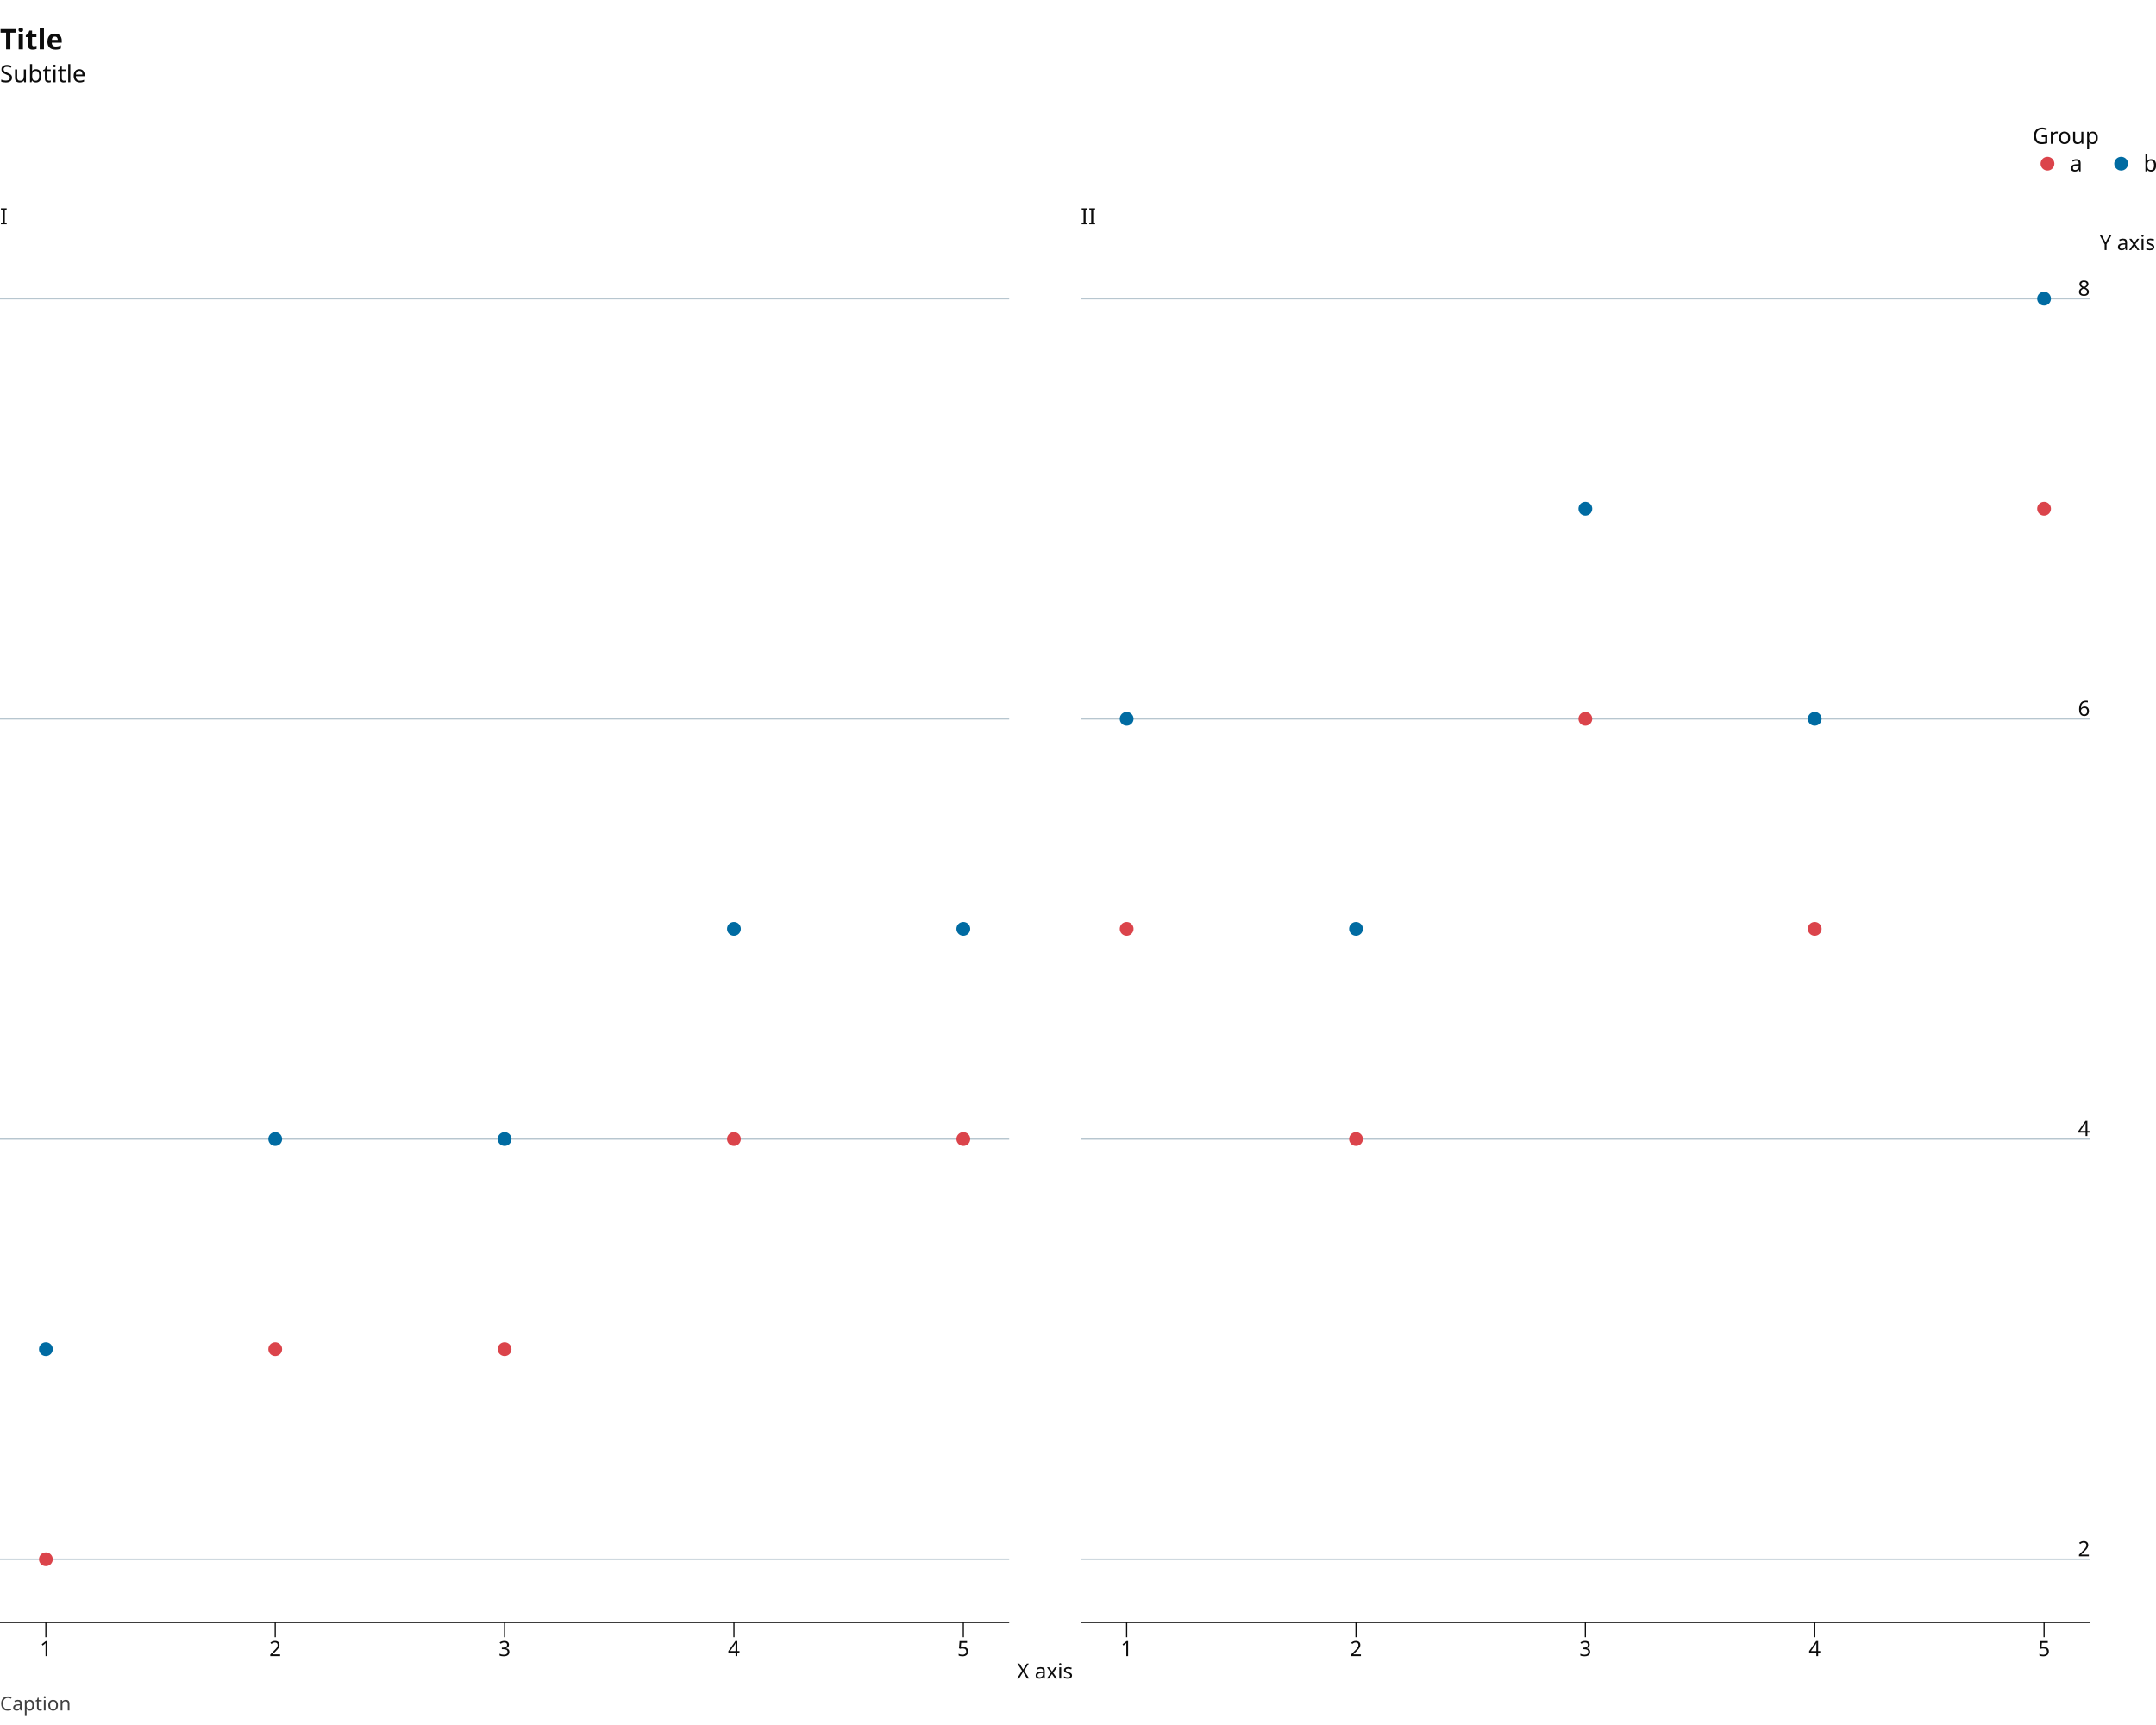
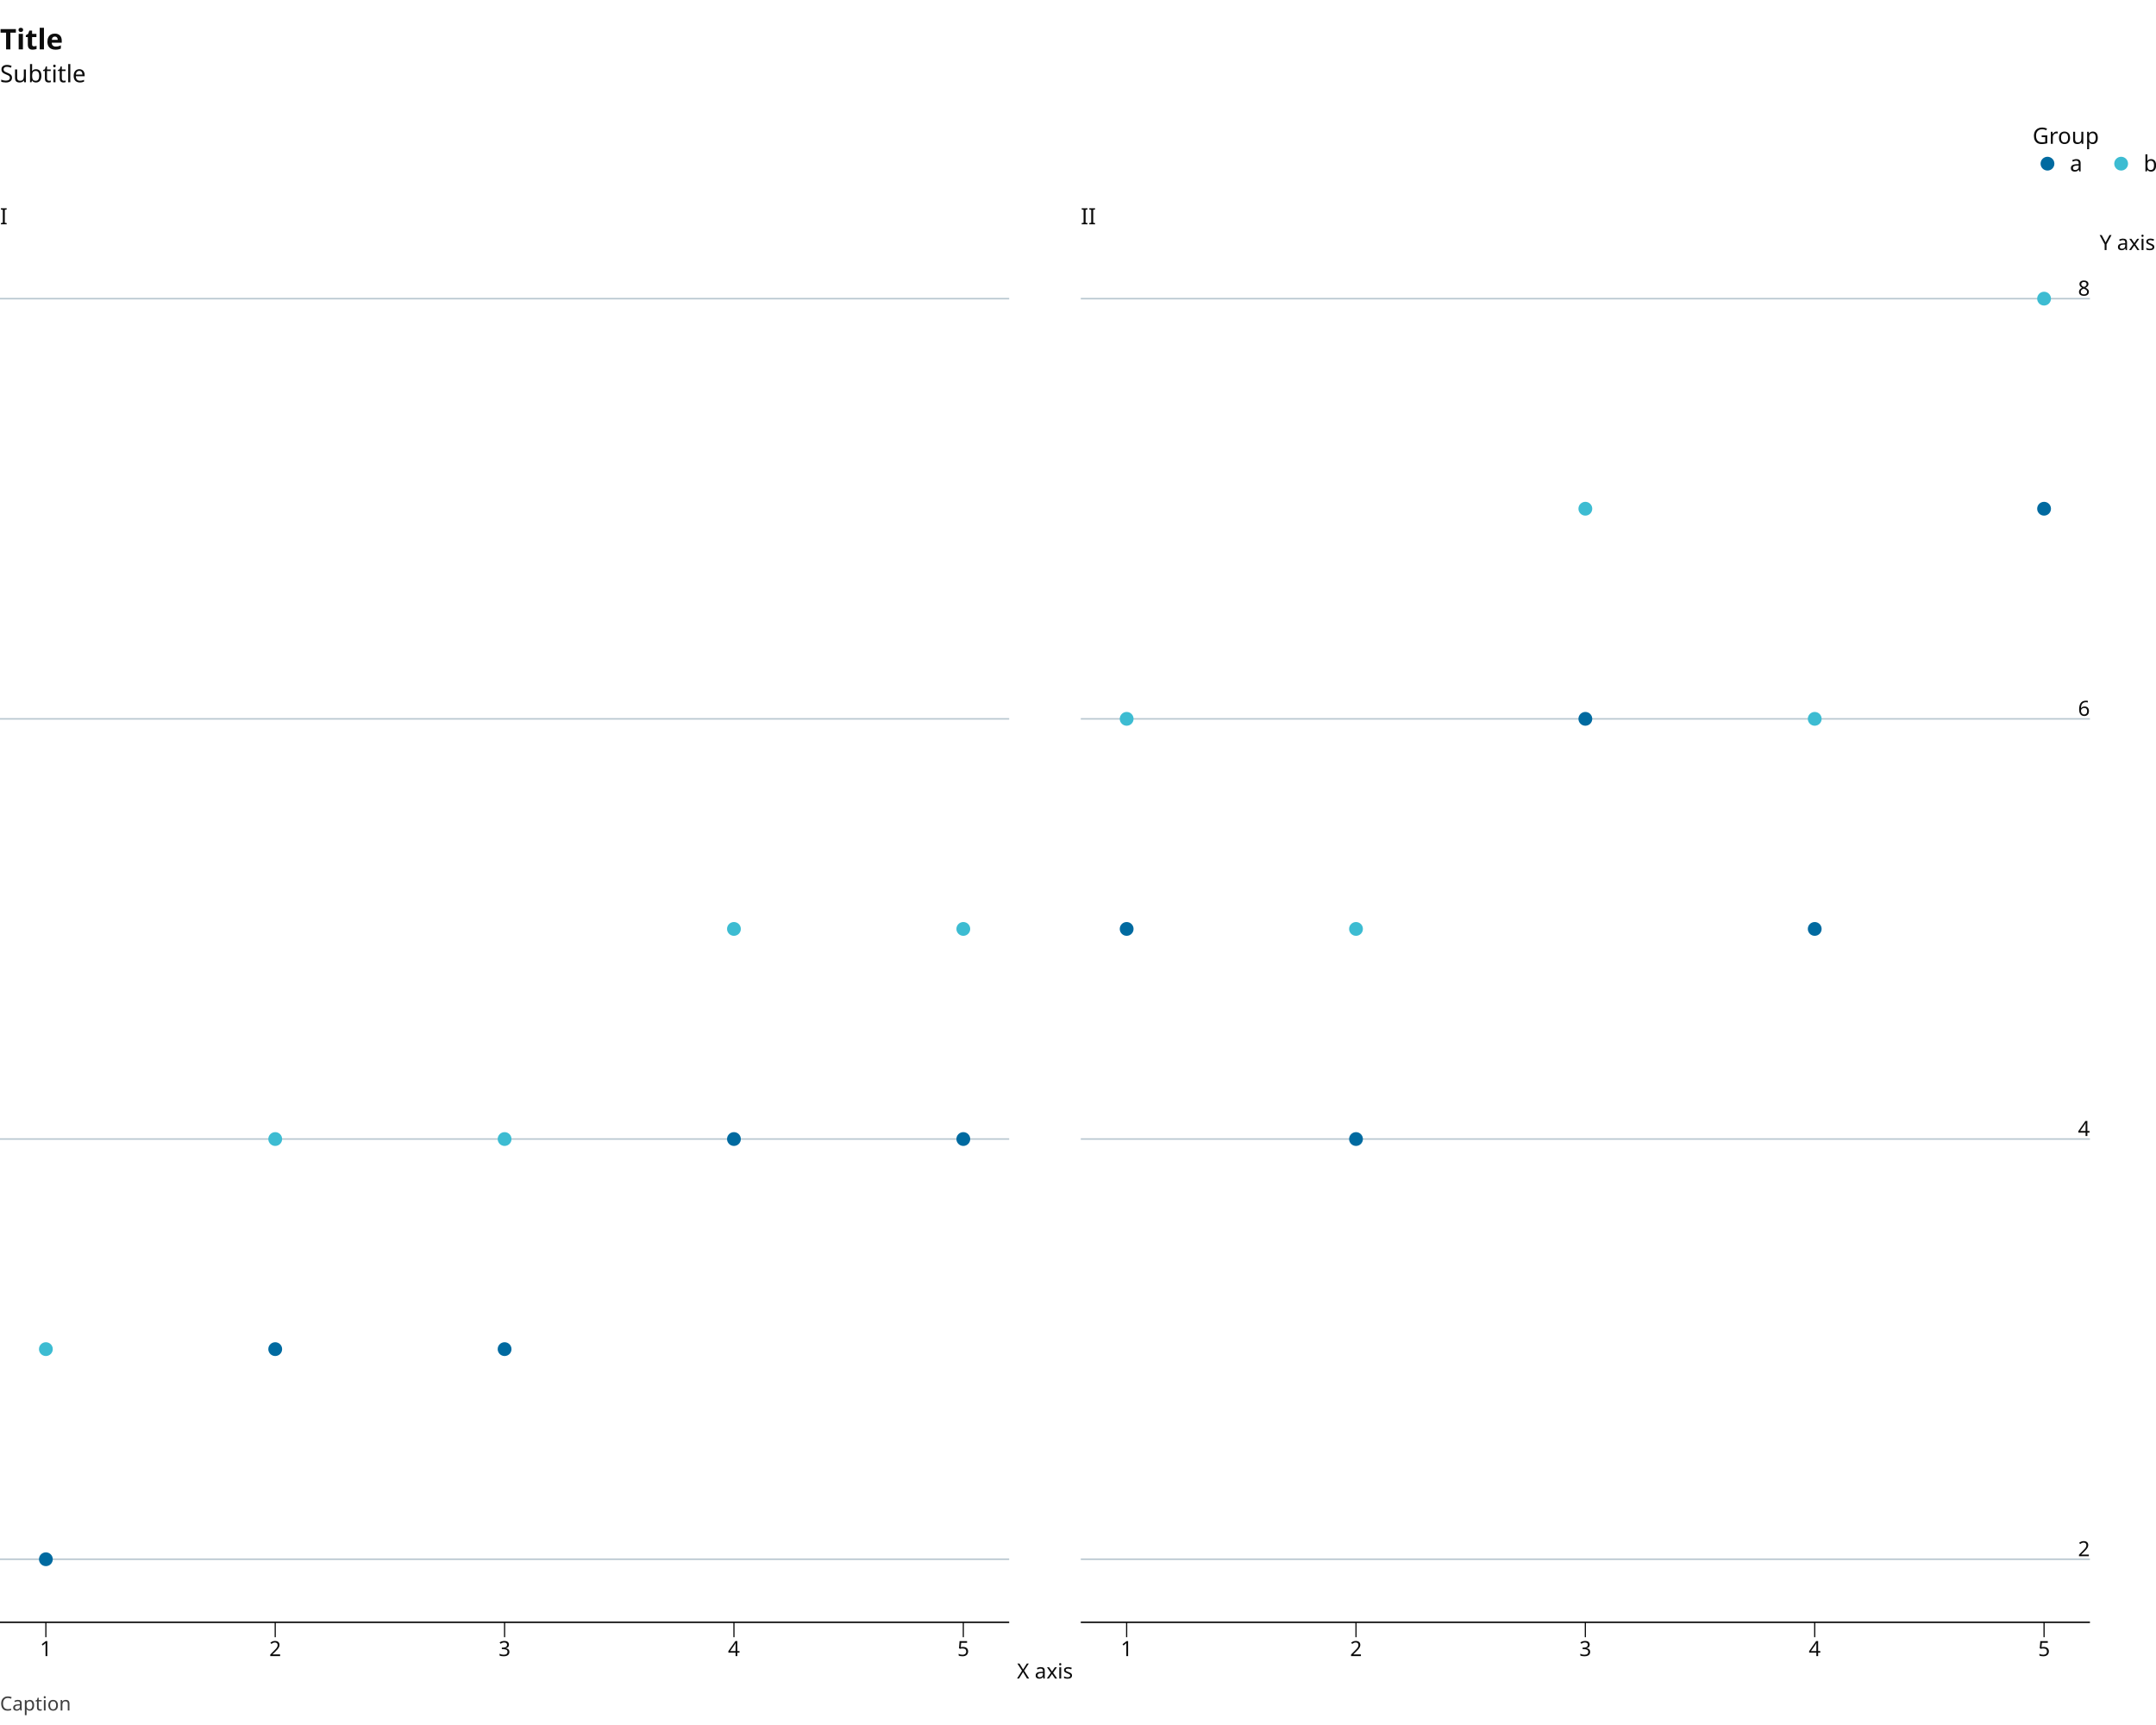
<svg xmlns="http://www.w3.org/2000/svg" class="svglite" data-engine-version="2.0" width="720.00pt" height="576.00pt" viewBox="0 0 720.00 576.00">
  <defs>
    <style type="text/css">
    .svglite line, .svglite polyline, .svglite polygon, .svglite path, .svglite rect, .svglite circle {
      fill: none;
      stroke: #000000;
      stroke-linecap: round;
      stroke-linejoin: round;
      stroke-miterlimit: 10.00;
    }
  </style>
  </defs>
  <rect width="100%" height="100%" style="stroke: none; fill: #FFFFFF;" />
  <defs>
    <clipPath id="cpMC4wMHw3MjAuMDB8MC4wMHw1NzYuMDA=">
      <rect x="0.00" y="0.00" width="720.00" height="576.00" />
    </clipPath>
  </defs>
  <g clip-path="url(#cpMC4wMHw3MjAuMDB8MC4wMHw1NzYuMDA=)">
    <rect x="0" y="0.00" width="720.00" height="576.00" style="stroke-width: 0.50; stroke: none; fill: #FFFFFF;" />
  </g>
  <defs>
    <clipPath id="cpMC4wMHwzMzcuMDJ8NzguNjd8NTQxLjcw">
      <rect x="0" y="78.67" width="337.02" height="463.02" />
    </clipPath>
  </defs>
  <g clip-path="url(#cpMC4wMHwzMzcuMDJ8NzguNjd8NTQxLjcw)">
    <polyline points="0,520.65 337.02,520.65 " style="stroke-width: 0.50; stroke: #B7C6CF; stroke-linecap: butt;" />
    <polyline points="0,380.34 337.02,380.34 " style="stroke-width: 0.50; stroke: #B7C6CF; stroke-linecap: butt;" />
    <polyline points="0,240.03 337.02,240.03 " style="stroke-width: 0.50; stroke: #B7C6CF; stroke-linecap: butt;" />
    <polyline points="0,99.72 337.02,99.72 " style="stroke-width: 0.50; stroke: #B7C6CF; stroke-linecap: butt;" />
-     <circle cx="15.32" cy="520.65" r="1.95" style="stroke-width: 0.71; stroke: #DB444B; fill: #DB444B;" />
-     <circle cx="168.51" cy="450.49" r="1.95" style="stroke-width: 0.71; stroke: #DB444B; fill: #DB444B;" />
-     <circle cx="321.70" cy="380.34" r="1.95" style="stroke-width: 0.71; stroke: #DB444B; fill: #DB444B;" />
-     <circle cx="91.91" cy="450.49" r="1.95" style="stroke-width: 0.71; stroke: #DB444B; fill: #DB444B;" />
-     <circle cx="245.10" cy="380.34" r="1.95" style="stroke-width: 0.71; stroke: #DB444B; fill: #DB444B;" />
-     <circle cx="15.32" cy="450.49" r="1.95" style="stroke-width: 0.71; stroke: #006BA2; fill: #006BA2;" />
-     <circle cx="168.51" cy="380.34" r="1.95" style="stroke-width: 0.71; stroke: #006BA2; fill: #006BA2;" />
-     <circle cx="321.70" cy="310.18" r="1.95" style="stroke-width: 0.71; stroke: #006BA2; fill: #006BA2;" />
-     <circle cx="91.91" cy="380.34" r="1.95" style="stroke-width: 0.71; stroke: #006BA2; fill: #006BA2;" />
-     <circle cx="245.10" cy="310.18" r="1.95" style="stroke-width: 0.71; stroke: #006BA2; fill: #006BA2;" />
+     <circle cx="15.32" cy="520.65" r="1.95" style="stroke-width: 0.71; stroke: #006AA0; fill: #006AA0;" />
+     <circle cx="168.51" cy="450.49" r="1.95" style="stroke-width: 0.71; stroke: #006AA0; fill: #006AA0;" />
+     <circle cx="321.70" cy="380.34" r="1.95" style="stroke-width: 0.71; stroke: #006AA0; fill: #006AA0;" />
+     <circle cx="91.91" cy="450.49" r="1.95" style="stroke-width: 0.71; stroke: #006AA0; fill: #006AA0;" />
+     <circle cx="245.10" cy="380.34" r="1.95" style="stroke-width: 0.71; stroke: #006AA0; fill: #006AA0;" />
+     <circle cx="15.32" cy="450.49" r="1.95" style="stroke-width: 0.71; stroke: #3DBCD2; fill: #3DBCD2;" />
+     <circle cx="168.51" cy="380.34" r="1.95" style="stroke-width: 0.71; stroke: #3DBCD2; fill: #3DBCD2;" />
+     <circle cx="321.70" cy="310.18" r="1.95" style="stroke-width: 0.71; stroke: #3DBCD2; fill: #3DBCD2;" />
+     <circle cx="91.91" cy="380.34" r="1.95" style="stroke-width: 0.71; stroke: #3DBCD2; fill: #3DBCD2;" />
+     <circle cx="245.10" cy="310.18" r="1.95" style="stroke-width: 0.71; stroke: #3DBCD2; fill: #3DBCD2;" />
  </g>
  <g clip-path="url(#cpMC4wMHw3MjAuMDB8MC4wMHw1NzYuMDA=)">
</g>
  <defs>
    <clipPath id="cpMzYwLjkzfDY5Ny45NHw3OC42N3w1NDEuNzA=">
      <rect x="360.93" y="78.67" width="337.02" height="463.02" />
    </clipPath>
  </defs>
  <g clip-path="url(#cpMzYwLjkzfDY5Ny45NHw3OC42N3w1NDEuNzA=)">
    <polyline points="360.93,520.65 697.94,520.65 " style="stroke-width: 0.50; stroke: #B7C6CF; stroke-linecap: butt;" />
    <polyline points="360.93,380.34 697.94,380.34 " style="stroke-width: 0.50; stroke: #B7C6CF; stroke-linecap: butt;" />
    <polyline points="360.93,240.03 697.94,240.03 " style="stroke-width: 0.50; stroke: #B7C6CF; stroke-linecap: butt;" />
    <polyline points="360.93,99.72 697.94,99.72 " style="stroke-width: 0.50; stroke: #B7C6CF; stroke-linecap: butt;" />
-     <circle cx="452.84" cy="380.34" r="1.95" style="stroke-width: 0.71; stroke: #DB444B; fill: #DB444B;" />
-     <circle cx="606.03" cy="310.18" r="1.95" style="stroke-width: 0.71; stroke: #DB444B; fill: #DB444B;" />
-     <circle cx="376.25" cy="310.18" r="1.95" style="stroke-width: 0.71; stroke: #DB444B; fill: #DB444B;" />
-     <circle cx="529.43" cy="240.03" r="1.95" style="stroke-width: 0.71; stroke: #DB444B; fill: #DB444B;" />
-     <circle cx="682.62" cy="169.87" r="1.95" style="stroke-width: 0.71; stroke: #DB444B; fill: #DB444B;" />
-     <circle cx="452.84" cy="310.18" r="1.95" style="stroke-width: 0.71; stroke: #006BA2; fill: #006BA2;" />
-     <circle cx="606.03" cy="240.03" r="1.95" style="stroke-width: 0.71; stroke: #006BA2; fill: #006BA2;" />
-     <circle cx="376.25" cy="240.03" r="1.95" style="stroke-width: 0.71; stroke: #006BA2; fill: #006BA2;" />
-     <circle cx="529.43" cy="169.87" r="1.95" style="stroke-width: 0.71; stroke: #006BA2; fill: #006BA2;" />
-     <circle cx="682.62" cy="99.72" r="1.95" style="stroke-width: 0.71; stroke: #006BA2; fill: #006BA2;" />
+     <circle cx="452.84" cy="380.34" r="1.95" style="stroke-width: 0.71; stroke: #006AA0; fill: #006AA0;" />
+     <circle cx="606.03" cy="310.18" r="1.95" style="stroke-width: 0.71; stroke: #006AA0; fill: #006AA0;" />
+     <circle cx="376.25" cy="310.18" r="1.95" style="stroke-width: 0.71; stroke: #006AA0; fill: #006AA0;" />
+     <circle cx="529.43" cy="240.03" r="1.95" style="stroke-width: 0.71; stroke: #006AA0; fill: #006AA0;" />
+     <circle cx="682.62" cy="169.87" r="1.95" style="stroke-width: 0.71; stroke: #006AA0; fill: #006AA0;" />
+     <circle cx="452.84" cy="310.18" r="1.95" style="stroke-width: 0.71; stroke: #3DBCD2; fill: #3DBCD2;" />
+     <circle cx="606.03" cy="240.03" r="1.95" style="stroke-width: 0.71; stroke: #3DBCD2; fill: #3DBCD2;" />
+     <circle cx="376.25" cy="240.03" r="1.95" style="stroke-width: 0.71; stroke: #3DBCD2; fill: #3DBCD2;" />
+     <circle cx="529.43" cy="169.87" r="1.95" style="stroke-width: 0.71; stroke: #3DBCD2; fill: #3DBCD2;" />
+     <circle cx="682.62" cy="99.72" r="1.95" style="stroke-width: 0.71; stroke: #3DBCD2; fill: #3DBCD2;" />
  </g>
  <g clip-path="url(#cpMC4wMHw3MjAuMDB8MC4wMHw1NzYuMDA=)">
    <text x="0" y="74.90" style="font-size: 7.50px; fill: #0C0C0C; font-family: sans;" textLength="2.08px" lengthAdjust="spacingAndGlyphs">I</text>
    <text x="360.93" y="74.90" style="font-size: 7.50px; fill: #0C0C0C; font-family: sans;" textLength="4.17px" lengthAdjust="spacingAndGlyphs">II</text>
    <polyline points="0,541.70 337.02,541.70 " style="stroke-width: 0.50; stroke: #0C0C0C; stroke-linecap: butt;" />
    <polyline points="15.32,546.68 15.32,541.70 " style="stroke-width: 0.40; stroke: #0C0C0C; stroke-linecap: butt;" />
    <polyline points="91.91,546.68 91.91,541.70 " style="stroke-width: 0.40; stroke: #0C0C0C; stroke-linecap: butt;" />
    <polyline points="168.51,546.68 168.51,541.70 " style="stroke-width: 0.40; stroke: #0C0C0C; stroke-linecap: butt;" />
    <polyline points="245.10,546.68 245.10,541.70 " style="stroke-width: 0.40; stroke: #0C0C0C; stroke-linecap: butt;" />
    <polyline points="321.70,546.68 321.70,541.70 " style="stroke-width: 0.40; stroke: #0C0C0C; stroke-linecap: butt;" />
    <text x="15.32" y="552.99" text-anchor="middle" style="font-size: 7.00px; fill: #0C0C0C; font-family: sans;" textLength="3.89px" lengthAdjust="spacingAndGlyphs">1</text>
    <text x="91.91" y="552.99" text-anchor="middle" style="font-size: 7.00px; fill: #0C0C0C; font-family: sans;" textLength="3.89px" lengthAdjust="spacingAndGlyphs">2</text>
    <text x="168.51" y="552.99" text-anchor="middle" style="font-size: 7.00px; fill: #0C0C0C; font-family: sans;" textLength="3.89px" lengthAdjust="spacingAndGlyphs">3</text>
    <text x="245.10" y="552.99" text-anchor="middle" style="font-size: 7.00px; fill: #0C0C0C; font-family: sans;" textLength="3.89px" lengthAdjust="spacingAndGlyphs">4</text>
    <text x="321.70" y="552.99" text-anchor="middle" style="font-size: 7.00px; fill: #0C0C0C; font-family: sans;" textLength="3.89px" lengthAdjust="spacingAndGlyphs">5</text>
    <polyline points="360.93,541.70 697.94,541.70 " style="stroke-width: 0.50; stroke: #0C0C0C; stroke-linecap: butt;" />
    <polyline points="376.25,546.68 376.25,541.70 " style="stroke-width: 0.40; stroke: #0C0C0C; stroke-linecap: butt;" />
    <polyline points="452.84,546.68 452.84,541.70 " style="stroke-width: 0.40; stroke: #0C0C0C; stroke-linecap: butt;" />
    <polyline points="529.43,546.68 529.43,541.70 " style="stroke-width: 0.40; stroke: #0C0C0C; stroke-linecap: butt;" />
    <polyline points="606.03,546.68 606.03,541.70 " style="stroke-width: 0.40; stroke: #0C0C0C; stroke-linecap: butt;" />
    <polyline points="682.62,546.68 682.62,541.70 " style="stroke-width: 0.40; stroke: #0C0C0C; stroke-linecap: butt;" />
    <text x="376.25" y="552.99" text-anchor="middle" style="font-size: 7.00px; fill: #0C0C0C; font-family: sans;" textLength="3.89px" lengthAdjust="spacingAndGlyphs">1</text>
    <text x="452.84" y="552.99" text-anchor="middle" style="font-size: 7.00px; fill: #0C0C0C; font-family: sans;" textLength="3.89px" lengthAdjust="spacingAndGlyphs">2</text>
    <text x="529.43" y="552.99" text-anchor="middle" style="font-size: 7.00px; fill: #0C0C0C; font-family: sans;" textLength="3.89px" lengthAdjust="spacingAndGlyphs">3</text>
    <text x="606.03" y="552.99" text-anchor="middle" style="font-size: 7.00px; fill: #0C0C0C; font-family: sans;" textLength="3.89px" lengthAdjust="spacingAndGlyphs">4</text>
    <text x="682.62" y="552.99" text-anchor="middle" style="font-size: 7.00px; fill: #0C0C0C; font-family: sans;" textLength="3.89px" lengthAdjust="spacingAndGlyphs">5</text>
    <text x="697.94" y="519.65" text-anchor="end" style="font-size: 7.00px; fill: #0C0C0C; font-family: sans;" textLength="3.89px" lengthAdjust="spacingAndGlyphs">2</text>
    <text x="697.94" y="379.34" text-anchor="end" style="font-size: 7.00px; fill: #0C0C0C; font-family: sans;" textLength="3.89px" lengthAdjust="spacingAndGlyphs">4</text>
    <text x="697.94" y="239.03" text-anchor="end" style="font-size: 7.00px; fill: #0C0C0C; font-family: sans;" textLength="3.89px" lengthAdjust="spacingAndGlyphs">6</text>
    <text x="697.94" y="98.72" text-anchor="end" style="font-size: 7.00px; fill: #0C0C0C; font-family: sans;" textLength="3.89px" lengthAdjust="spacingAndGlyphs">8</text>
    <text x="348.97" y="560.48" text-anchor="middle" style="font-size: 7.00px; fill: #0C0C0C; font-family: sans;" textLength="19.07px" lengthAdjust="spacingAndGlyphs">X axis</text>
    <text x="710.47" y="83.49" text-anchor="middle" style="font-size: 7.00px; fill: #0C0C0C; font-family: sans;" textLength="19.07px" lengthAdjust="spacingAndGlyphs">Y axis</text>
    <text x="678.78" y="48.02" style="font-size: 7.50px; fill: #0C0C0C; font-family: sans;" textLength="20.85px" lengthAdjust="spacingAndGlyphs">Group</text>
-     <circle cx="683.76" cy="54.65" r="1.95" style="stroke-width: 0.71; stroke: #DB444B; fill: #DB444B;" />
-     <circle cx="708.36" cy="54.65" r="1.95" style="stroke-width: 0.71; stroke: #006BA2; fill: #006BA2;" />
+     <circle cx="683.76" cy="54.65" r="1.95" style="stroke-width: 0.71; stroke: #006AA0; fill: #006AA0;" />
+     <circle cx="708.36" cy="54.65" r="1.95" style="stroke-width: 0.71; stroke: #3DBCD2; fill: #3DBCD2;" />
    <text x="691.23" y="57.23" style="font-size: 7.50px; fill: #0C0C0C; font-family: sans;" textLength="4.17px" lengthAdjust="spacingAndGlyphs">a</text>
    <text x="715.83" y="57.23" style="font-size: 7.50px; fill: #0C0C0C; font-family: sans;" textLength="4.17px" lengthAdjust="spacingAndGlyphs">b</text>
    <text x="0" y="27.47" style="font-size: 8.00px; fill: #0C0C0C; font-family: sans;" textLength="26.68px" lengthAdjust="spacingAndGlyphs">Subtitle</text>
    <text x="0" y="16.50" style="font-size: 9.50px; font-weight: bold; fill: #0C0C0C; font-family: sans;" textLength="17.94px" lengthAdjust="spacingAndGlyphs">Title</text>
    <text x="0" y="571.16" style="font-size: 6.50px; fill: #404040; font-family: sans;" textLength="22.41px" lengthAdjust="spacingAndGlyphs">Caption</text>
  </g>
</svg>
